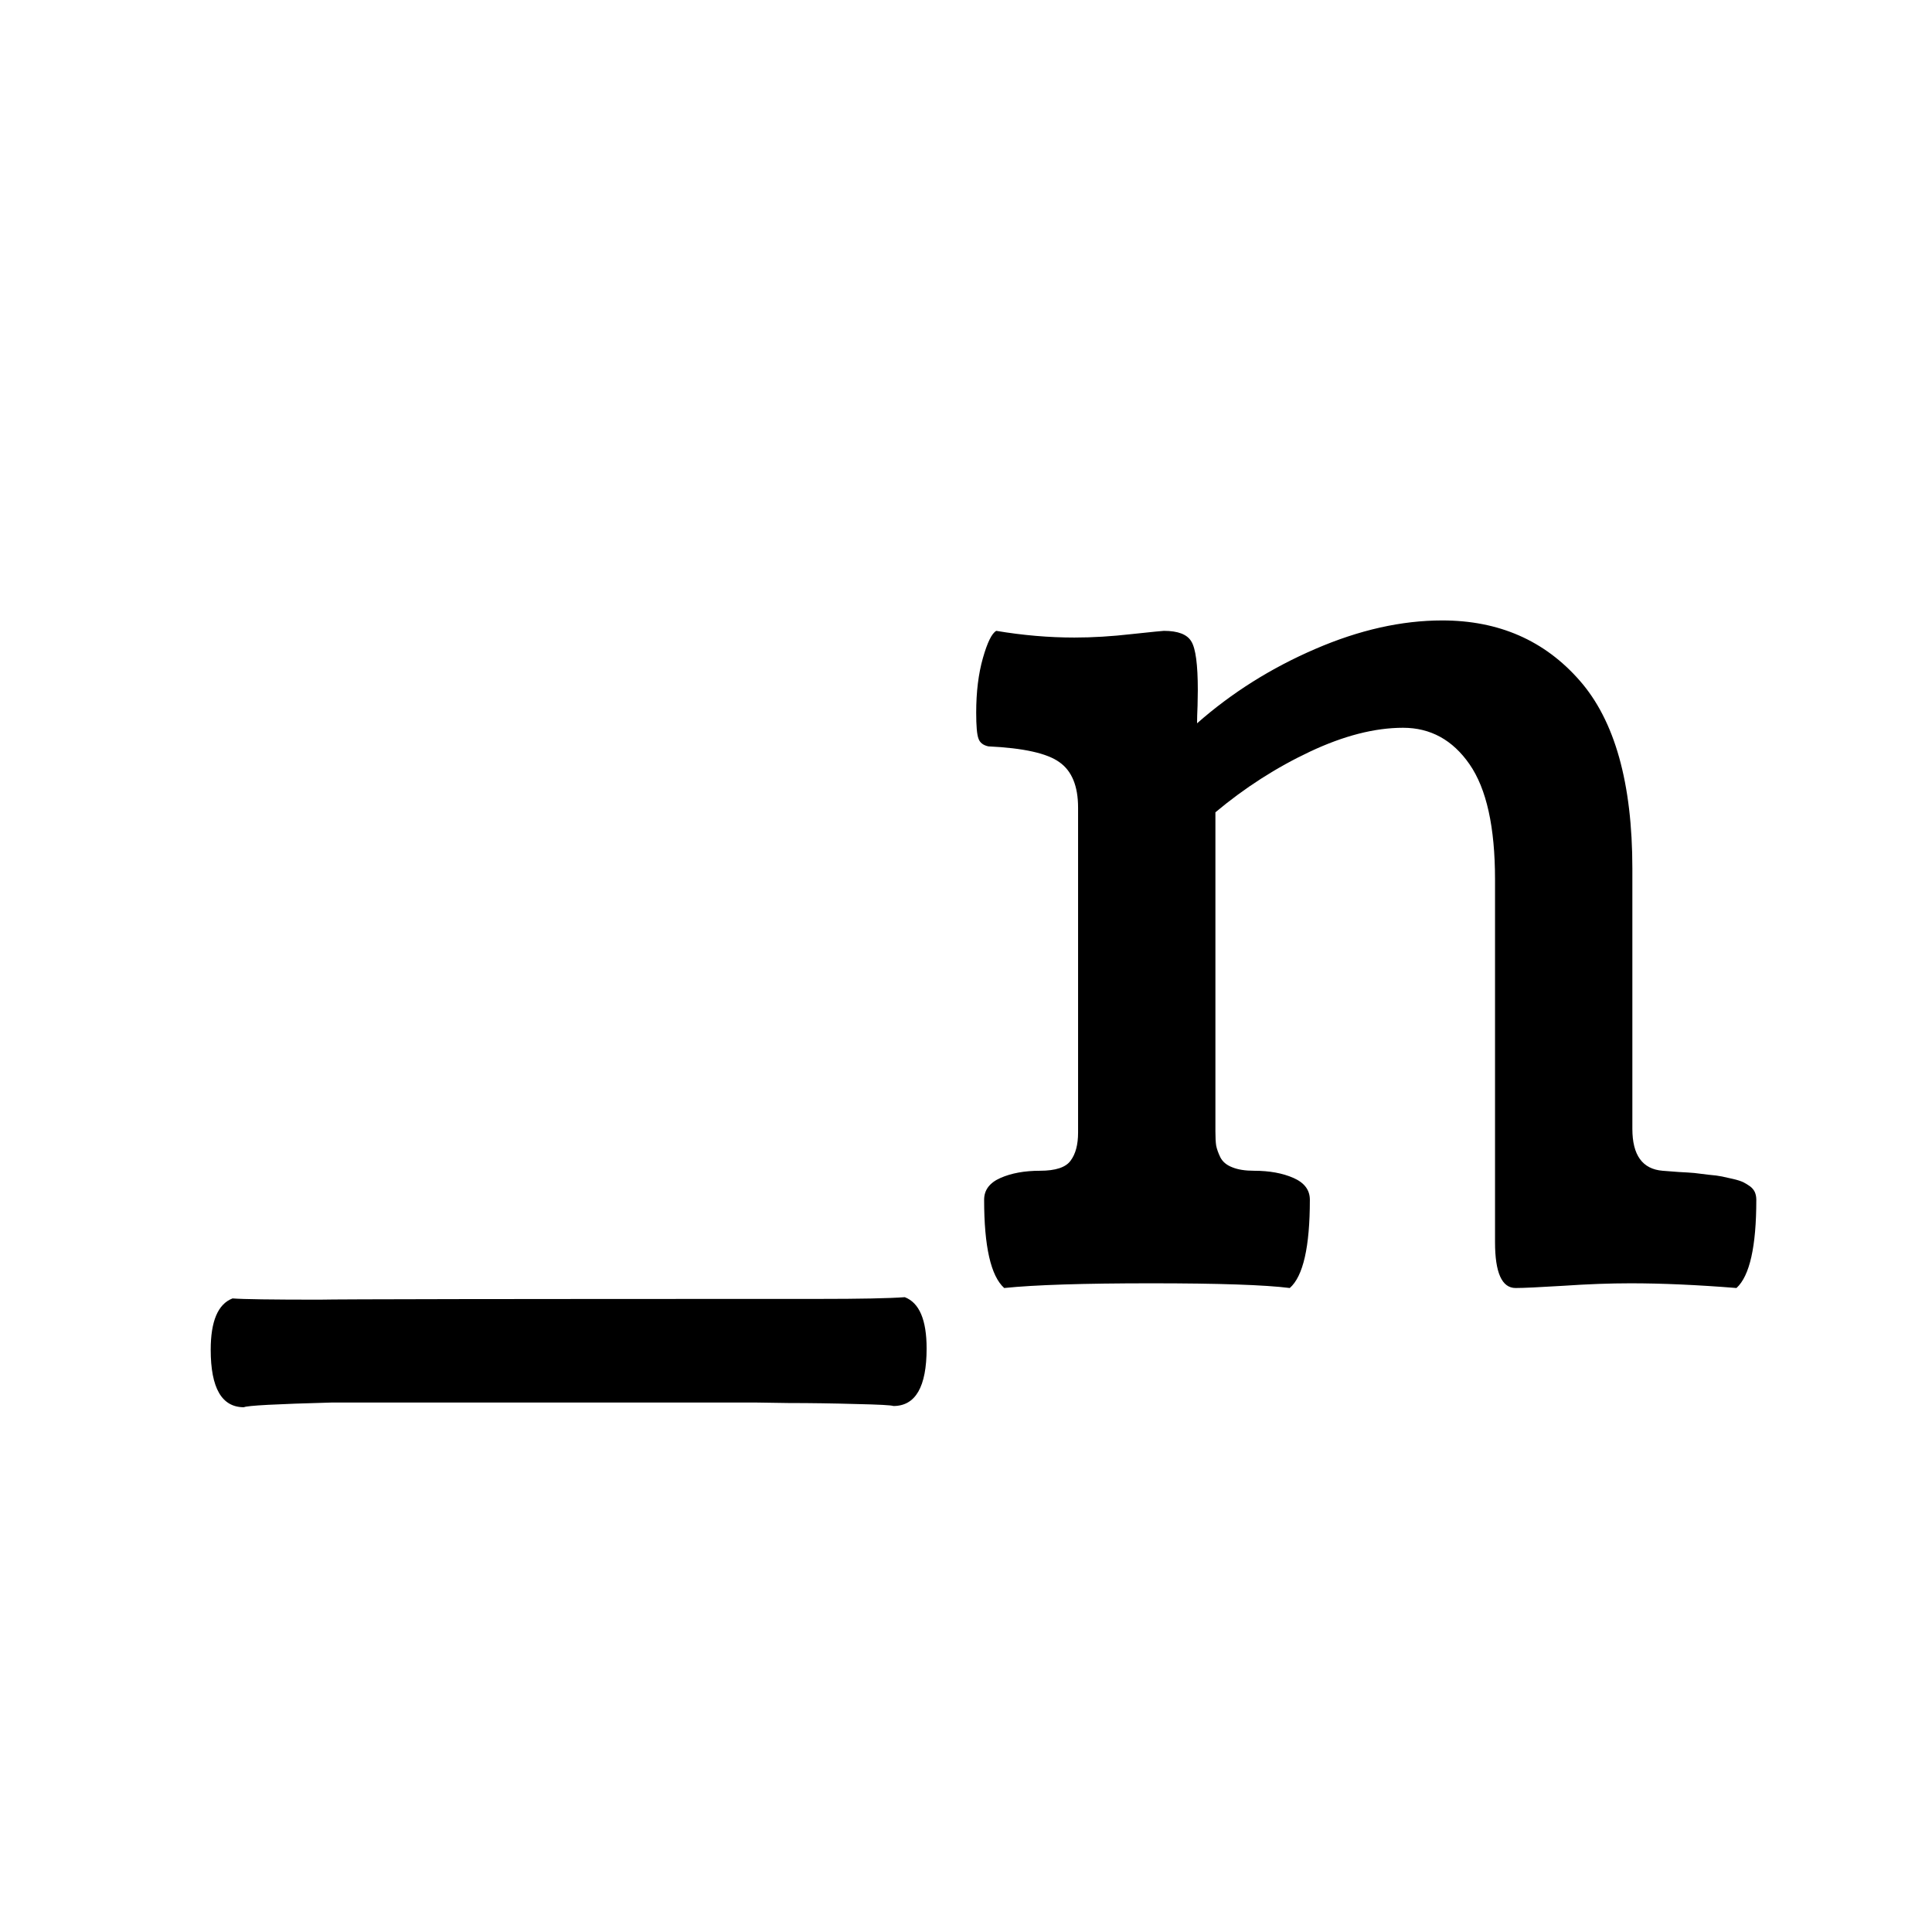
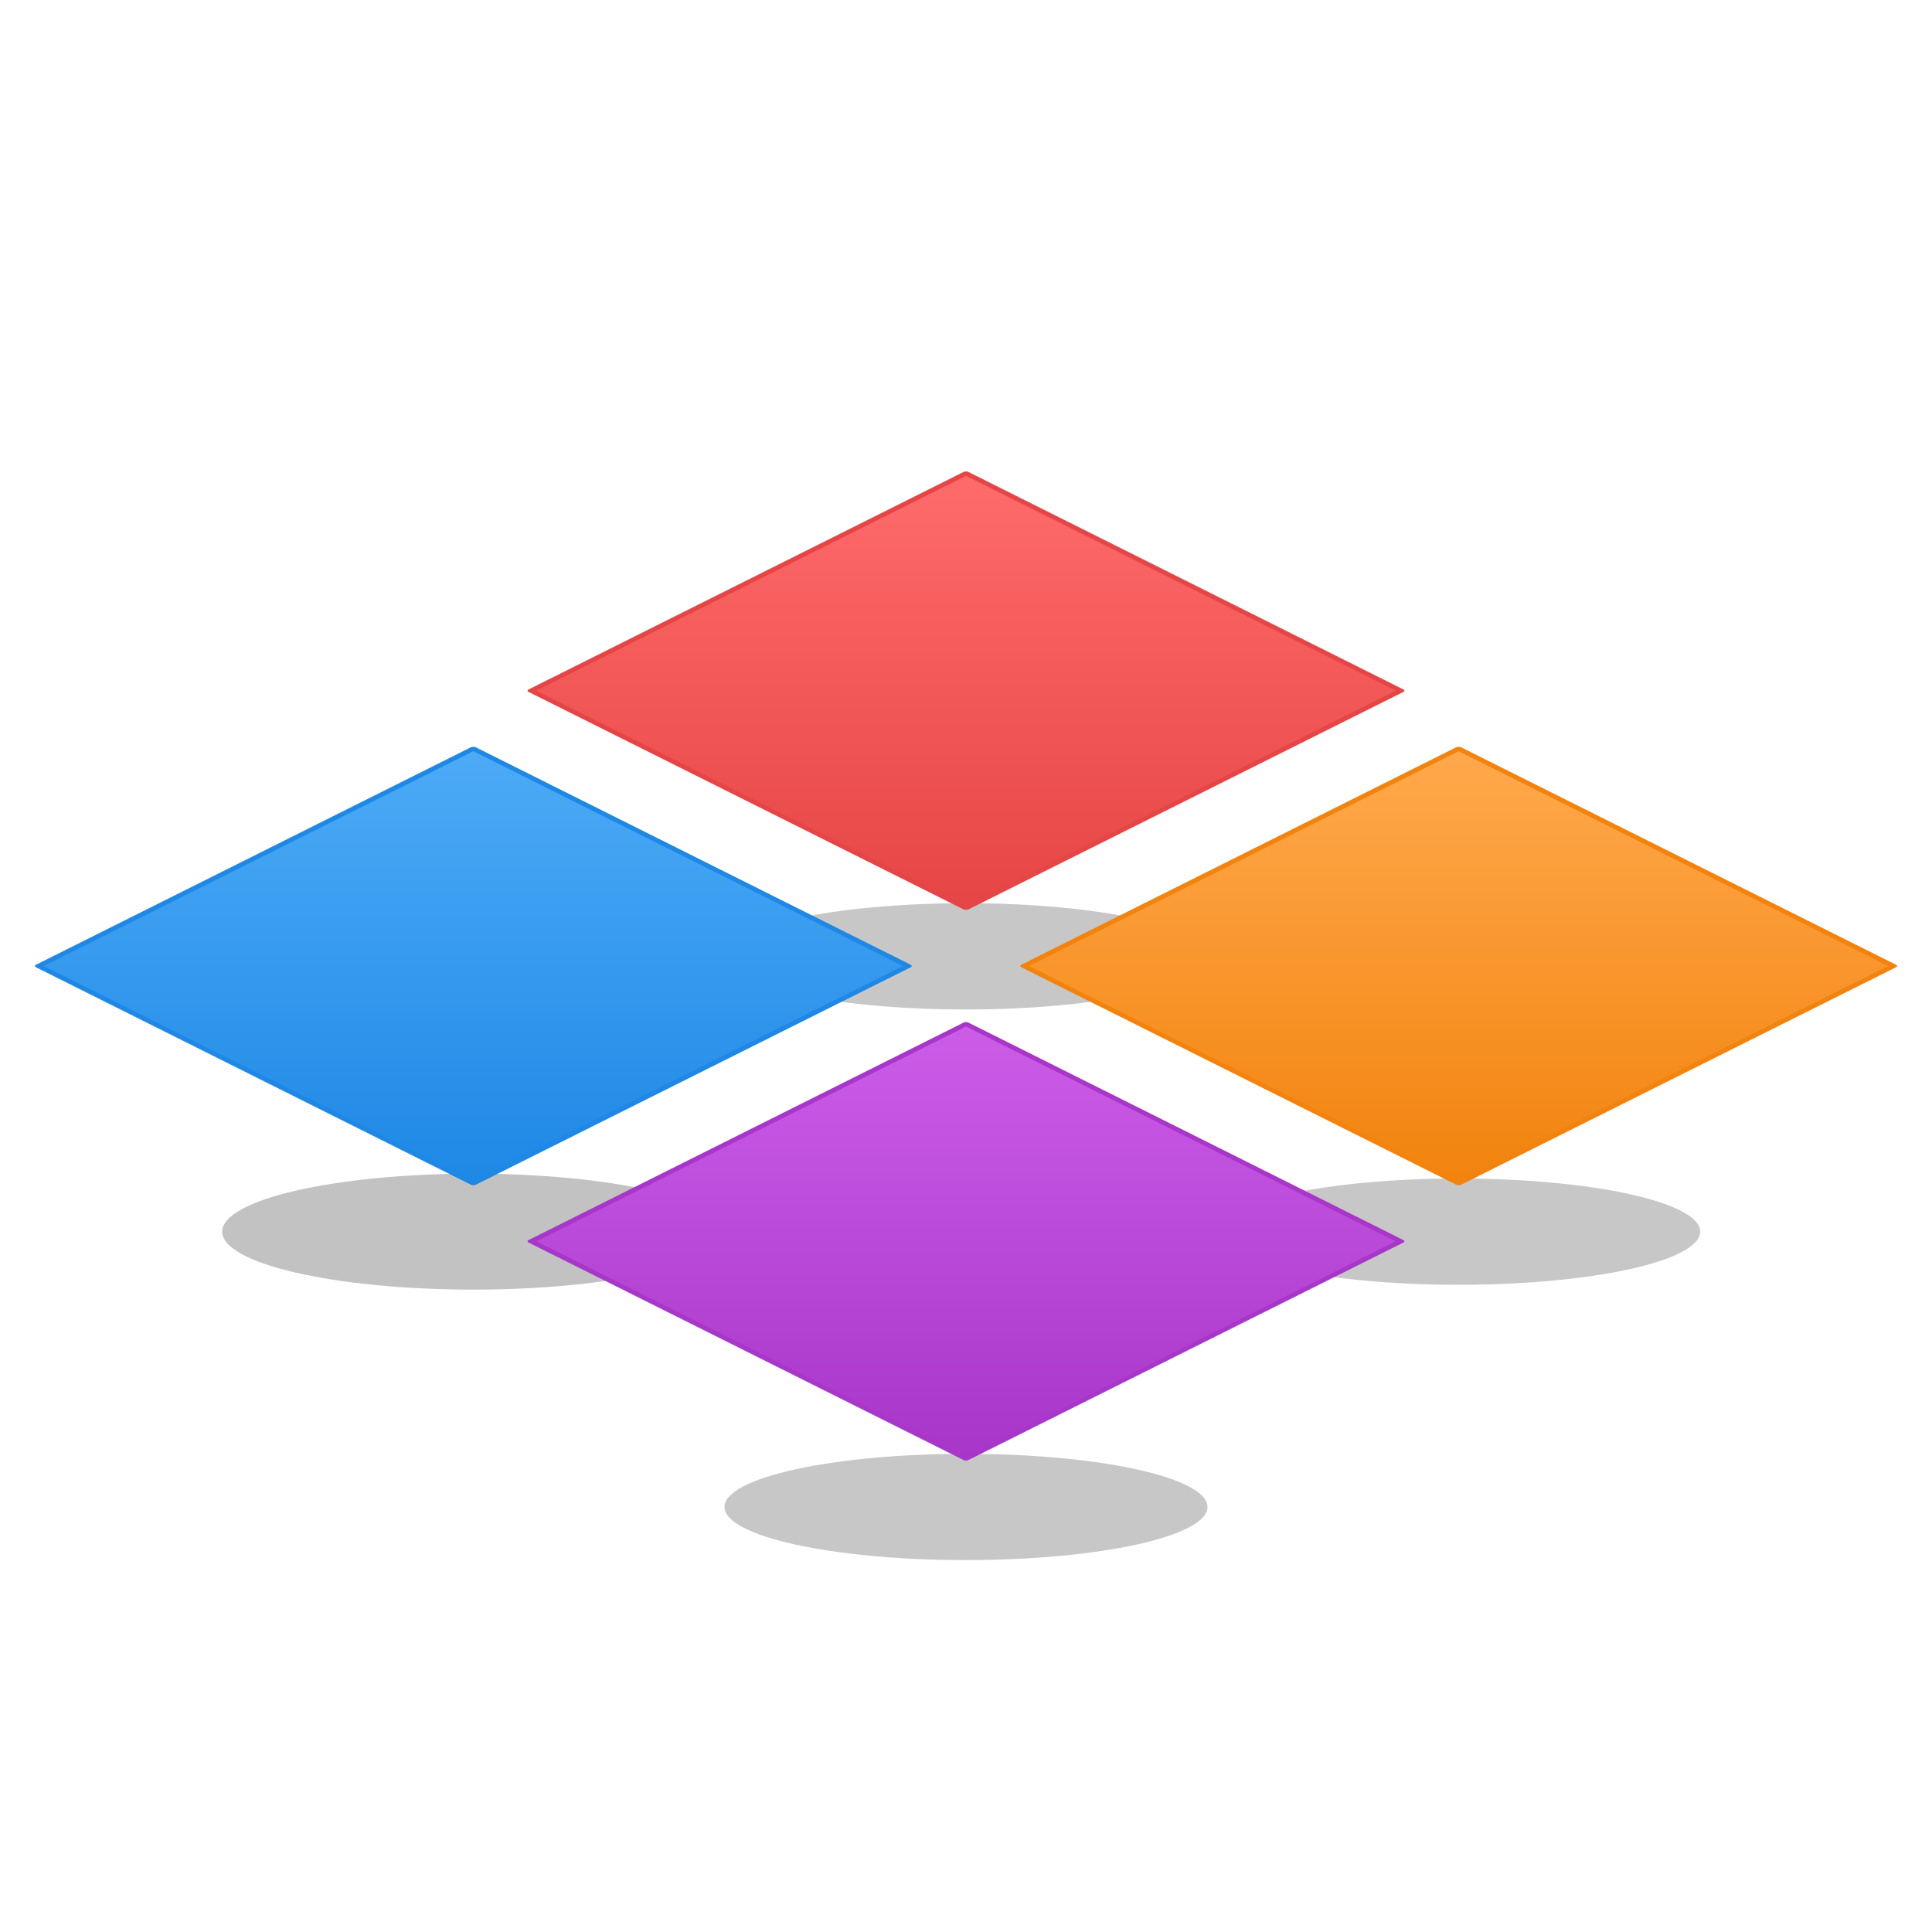
- <svg xmlns="http://www.w3.org/2000/svg" viewBox="0 24.41 62.35 31.74" width="1000" height="1000">
-   <g fill="currentColor">
-     <g transform="scale(.8) translate(8.5 12)">
-       <path d="M4.37 51.81Q5.64 51.78 24.51 51.78Q27.05 51.78 28.00 51.71Q28.88 52.05 28.88 53.78Q28.88 56.10 27.54 56.10Q27.42 56.05 26.03 56.02Q24.63 55.98 23.32 55.98L22.00 55.96L4.88 55.96Q1.51 56.05 1.34 56.15Q0 56.15 0 53.83Q0 52.10 0.88 51.76Q1.51 51.81 4.37 51.81ZM61.55 51.34Q59.18 51.15 57.28 51.15Q56.03 51.15 54.57 51.25Q53.10 51.34 52.64 51.34Q51.81 51.34 51.81 49.49L51.81 34.86Q51.81 31.69 50.78 30.21Q49.76 28.74 48.10 28.74Q46.39 28.74 44.35 29.70Q42.31 30.66 40.53 32.15L40.53 45.02Q40.53 45.39 40.56 45.59Q40.60 45.80 40.73 46.07Q40.87 46.34 41.21 46.47Q41.55 46.61 42.09 46.61Q43.02 46.61 43.68 46.90Q44.34 47.19 44.34 47.78Q44.34 50.63 43.53 51.34Q42.04 51.15 37.94 51.15Q33.84 51.15 32.01 51.34Q31.20 50.61 31.20 47.78Q31.20 47.19 31.86 46.90Q32.52 46.61 33.45 46.61Q34.40 46.61 34.69 46.20Q34.99 45.80 34.99 45.07L34.99 31.96Q34.99 30.66 34.24 30.13Q33.50 29.59 31.37 29.49Q31.05 29.42 30.97 29.17Q30.88 28.93 30.88 28.13Q30.88 26.88 31.15 25.93Q31.42 24.98 31.69 24.83Q33.30 25.10 34.84 25.10Q35.94 25.10 37.16 24.96Q38.38 24.83 38.45 24.83Q39.31 24.83 39.56 25.26Q39.82 25.68 39.82 27.22Q39.82 27.39 39.81 27.84Q39.79 28.30 39.79 28.56Q41.89 26.71 44.56 25.56Q47.22 24.41 49.68 24.41Q53.10 24.41 55.22 26.83Q57.35 29.25 57.35 34.42L57.35 44.92Q57.35 46.51 58.57 46.61Q58.81 46.63 59.22 46.66Q59.62 46.68 59.85 46.70Q60.08 46.73 60.42 46.77Q60.77 46.80 60.96 46.84Q61.16 46.88 61.41 46.94Q61.67 47.00 61.82 47.07Q61.96 47.14 62.10 47.24Q62.23 47.34 62.29 47.47Q62.35 47.61 62.35 47.78Q62.35 50.61 61.55 51.34Z" />
-     </g>
-   </g>
+ <svg xmlns="http://www.w3.org/2000/svg" viewBox="0 0 400 400" width="400" height="400">
+   <defs>
+     <linearGradient id="gradRed" x1="0" y1="0" x2="1" y2="1">
+       <stop offset="0%" stop-color="#FF6B6B" />
+       <stop offset="100%" stop-color="#E64545" />
+     </linearGradient>
+     <linearGradient id="gradYellow" x1="0" y1="0" x2="1" y2="1">
+       <stop offset="0%" stop-color="#FFA94D" />
+       <stop offset="100%" stop-color="#F2830D" />
+     </linearGradient>
+     <linearGradient id="gradPurple" x1="0" y1="0" x2="1" y2="1">
+       <stop offset="0%" stop-color="#CC5DE8" />
+       <stop offset="100%" stop-color="#A736C9" />
+     </linearGradient>
+     <linearGradient id="gradBlue" x1="0" y1="0" x2="1" y2="1">
+       <stop offset="0%" stop-color="#4DABF7" />
+       <stop offset="100%" stop-color="#1E88E5" />
+     </linearGradient>
+   </defs>
+   <ellipse cx="98" cy="255" rx="52" ry="12" fill="#000000" opacity="0.24">
+     <animate attributeName="rx" values="52;35;52;52" keyTimes="0;0.2;0.4;1" dur="2.5s" begin="0s" repeatCount="indefinite" />
+     <animate attributeName="opacity" values="0.24;0.09;0.24;0.24" keyTimes="0;0.2;0.4;1" dur="2.5s" begin="0s" repeatCount="indefinite" />
+   </ellipse>
+   <ellipse cx="200" cy="198" rx="50" ry="11" fill="#000000" opacity="0.22">
+     <animate attributeName="rx" values="50;50;33;50;50" keyTimes="0;0.2;0.4;0.6;1" dur="2.5s" begin="0s" repeatCount="indefinite" />
+     <animate attributeName="opacity" values="0.22;0.22;0.08;0.22;0.22" keyTimes="0;0.2;0.4;0.6;1" dur="2.5s" begin="0s" repeatCount="indefinite" />
+   </ellipse>
+   <ellipse cx="302" cy="255" rx="50" ry="11" fill="#000000" opacity="0.22">
+     <animate attributeName="rx" values="50;50;33;50;50" keyTimes="0;0.4;0.6;0.8;1" dur="2.5s" begin="0s" repeatCount="indefinite" />
+     <animate attributeName="opacity" values="0.22;0.22;0.08;0.22;0.22" keyTimes="0;0.4;0.6;0.8;1" dur="2.5s" begin="0s" repeatCount="indefinite" />
+   </ellipse>
+   <ellipse cx="200" cy="312" rx="50" ry="11" fill="#000000" opacity="0.22">
+     <animate attributeName="rx" values="50;50;33;50" keyTimes="0;0.6;0.8;1" dur="2.5s" begin="0s" repeatCount="indefinite" />
+     <animate attributeName="opacity" values="0.22;0.22;0.08;0.22" keyTimes="0;0.6;0.8;1" dur="2.5s" begin="0s" repeatCount="indefinite" />
+   </ellipse>
+   <rect x="-63.65" y="-63.65" width="127.3" height="127.3" fill="url(#gradBlue)" stroke="#1E88E5" stroke-width="1.5" stroke-linejoin="round" transform="translate(98,200) scale(1,0.5) rotate(45)">
+     <animate attributeName="x" values="-63.65;-95.47;-63.65;-63.65" keyTimes="0;0.2;0.4;1" dur="2.5s" begin="0s" repeatCount="indefinite" />
+     <animate attributeName="y" values="-63.65;-95.47;-63.65;-63.65" keyTimes="0;0.2;0.4;1" dur="2.5s" begin="0s" repeatCount="indefinite" />
+   </rect>
+   <rect x="-63.65" y="-63.65" width="127.3" height="127.3" fill="url(#gradRed)" stroke="#E64545" stroke-width="1.5" stroke-linejoin="round" transform="translate(200,143) scale(1,0.5) rotate(45)">
+     <animate attributeName="x" values="-63.65;-63.65;-95.47;-63.65;-63.65" keyTimes="0;0.2;0.4;0.6;1" dur="2.5s" begin="0s" repeatCount="indefinite" />
+     <animate attributeName="y" values="-63.65;-63.65;-95.47;-63.65;-63.65" keyTimes="0;0.2;0.4;0.6;1" dur="2.5s" begin="0s" repeatCount="indefinite" />
+   </rect>
+   <rect x="-63.65" y="-63.65" width="127.3" height="127.3" fill="url(#gradYellow)" stroke="#F2830D" stroke-width="1.5" stroke-linejoin="round" transform="translate(302,200) scale(1,0.5) rotate(45)">
+     <animate attributeName="x" values="-63.65;-63.65;-95.47;-63.65;-63.65" keyTimes="0;0.4;0.6;0.8;1" dur="2.5s" begin="0s" repeatCount="indefinite" />
+     <animate attributeName="y" values="-63.65;-63.65;-95.47;-63.65;-63.65" keyTimes="0;0.4;0.6;0.8;1" dur="2.5s" begin="0s" repeatCount="indefinite" />
+   </rect>
+   <rect x="-63.65" y="-63.65" width="127.3" height="127.3" fill="url(#gradPurple)" stroke="#A736C9" stroke-width="1.5" stroke-linejoin="round" transform="translate(200,257) scale(1,0.5) rotate(45)">
+     <animate attributeName="x" values="-63.65;-63.65;-95.47;-63.65" keyTimes="0;0.6;0.8;1" dur="2.5s" begin="0s" repeatCount="indefinite" />
+     <animate attributeName="y" values="-63.65;-63.65;-95.47;-63.65" keyTimes="0;0.6;0.8;1" dur="2.5s" begin="0s" repeatCount="indefinite" />
+   </rect>
</svg>
